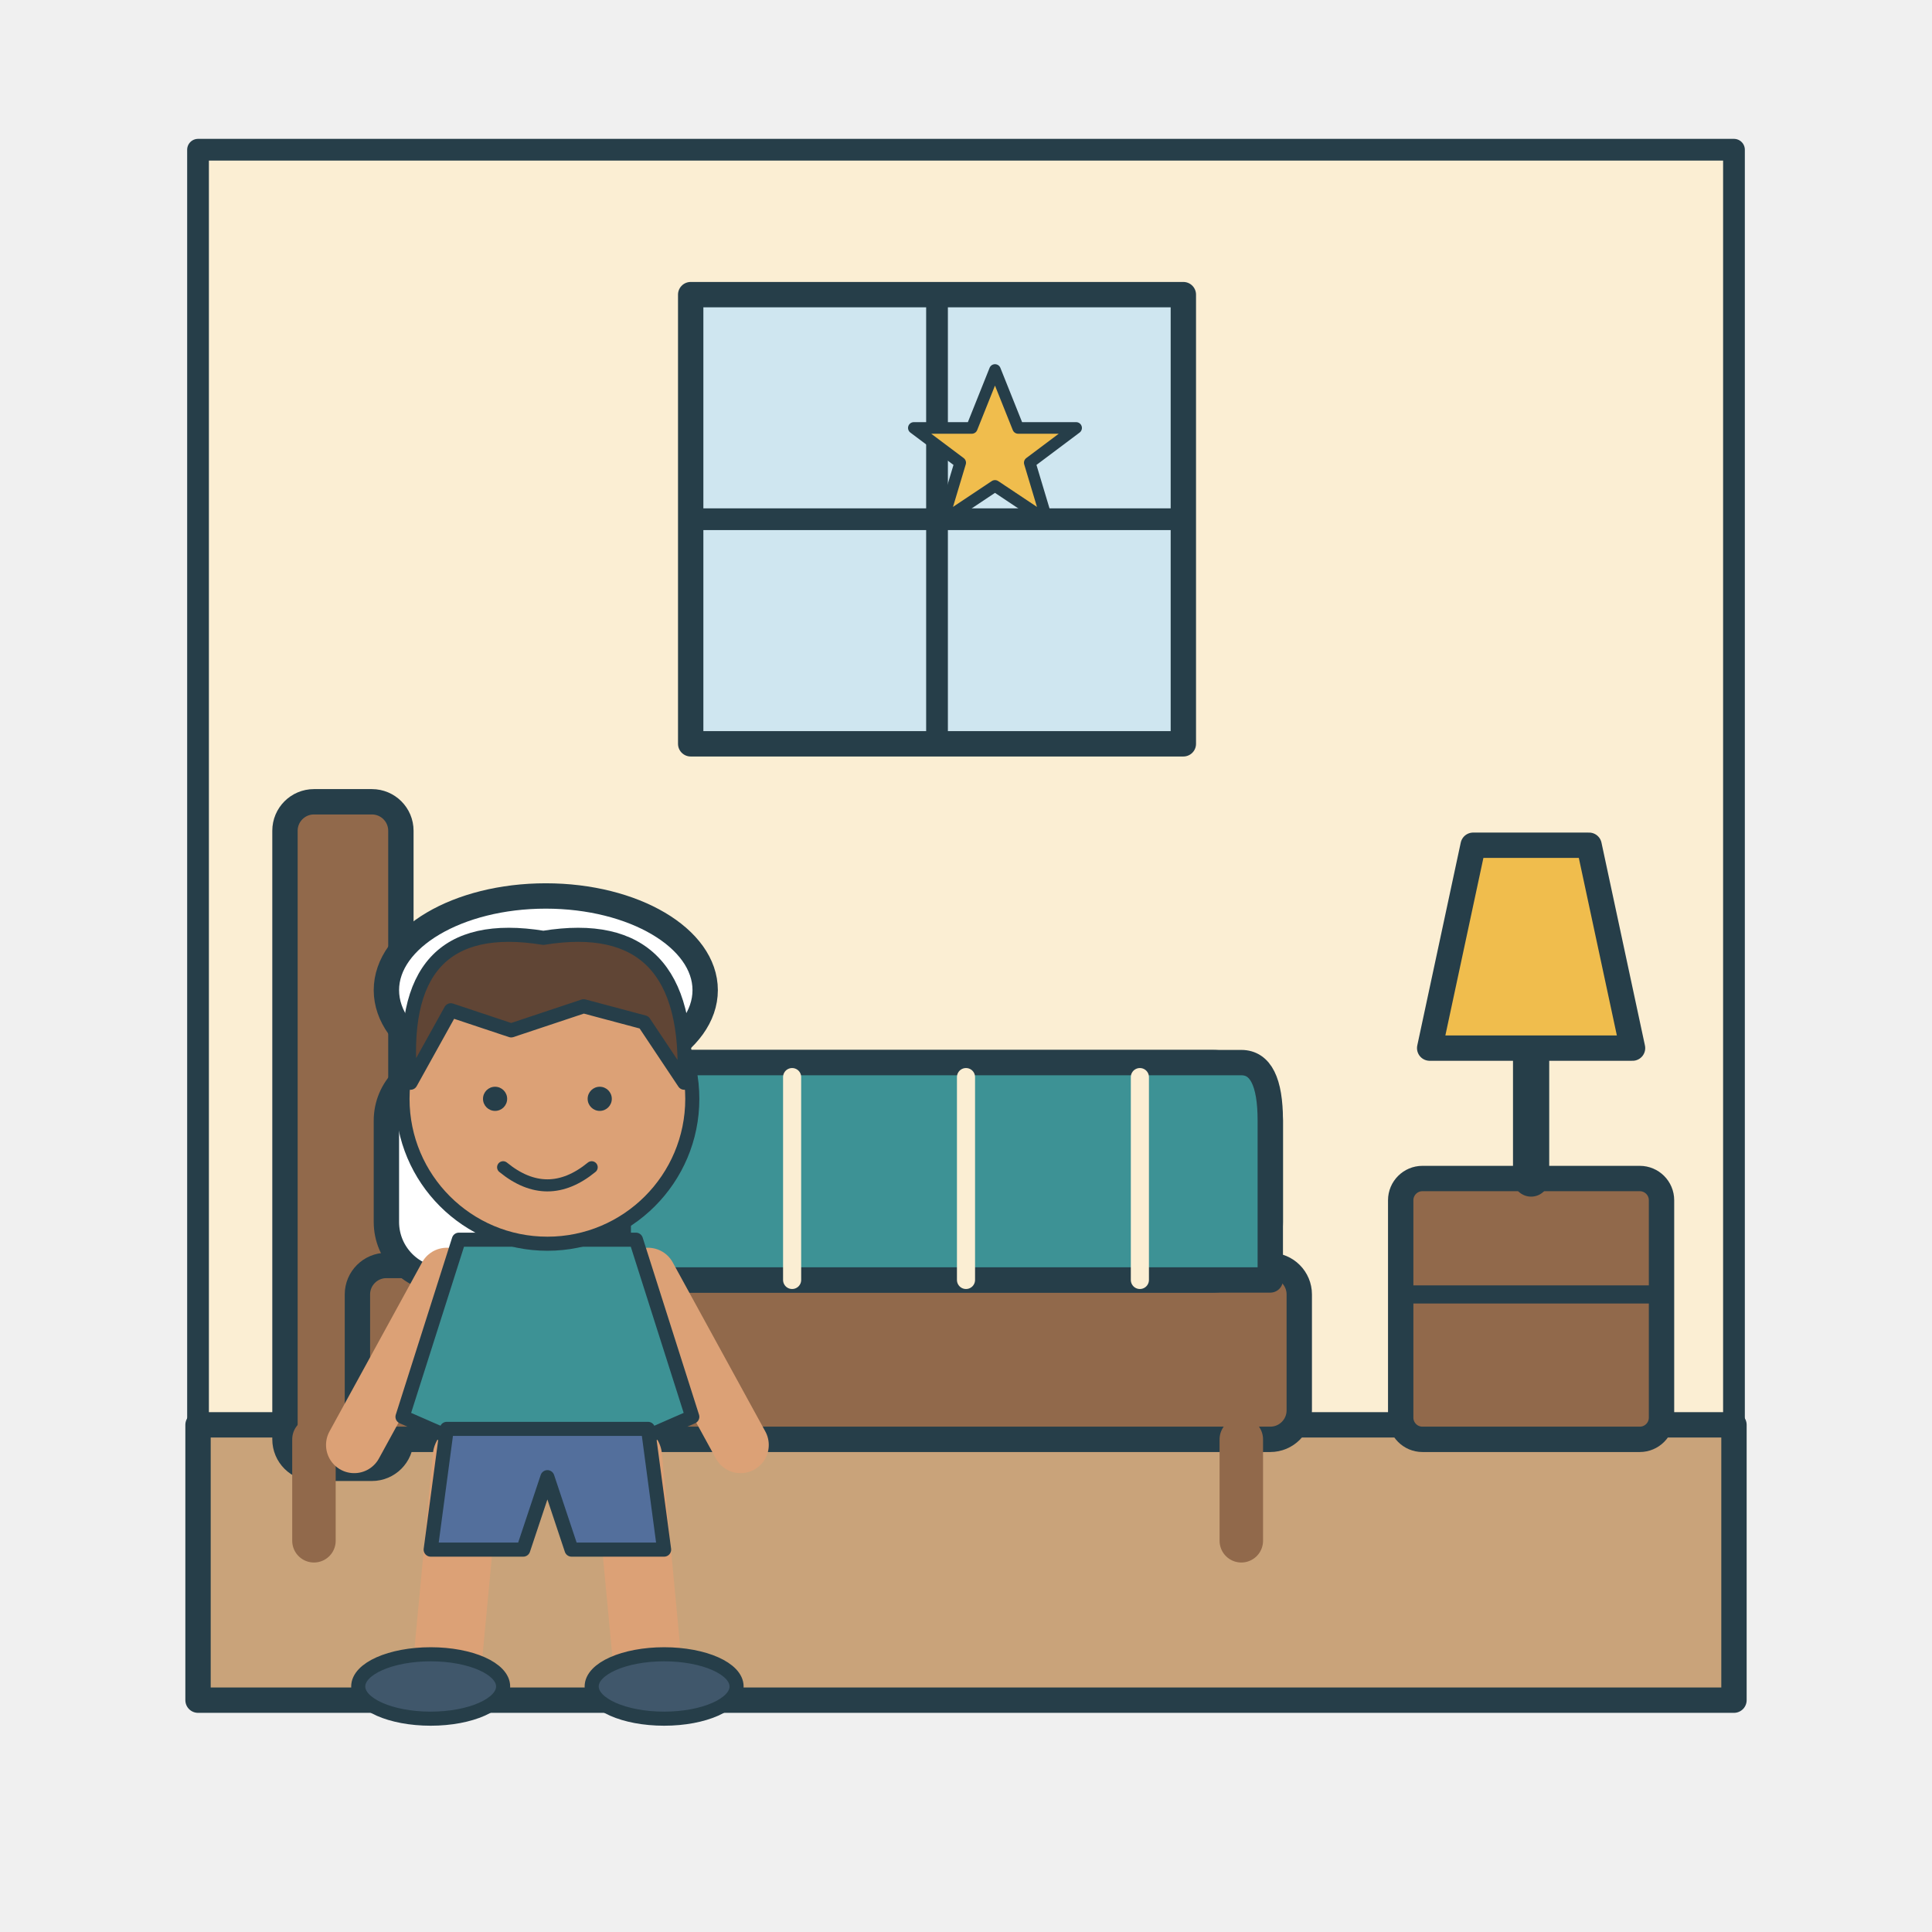
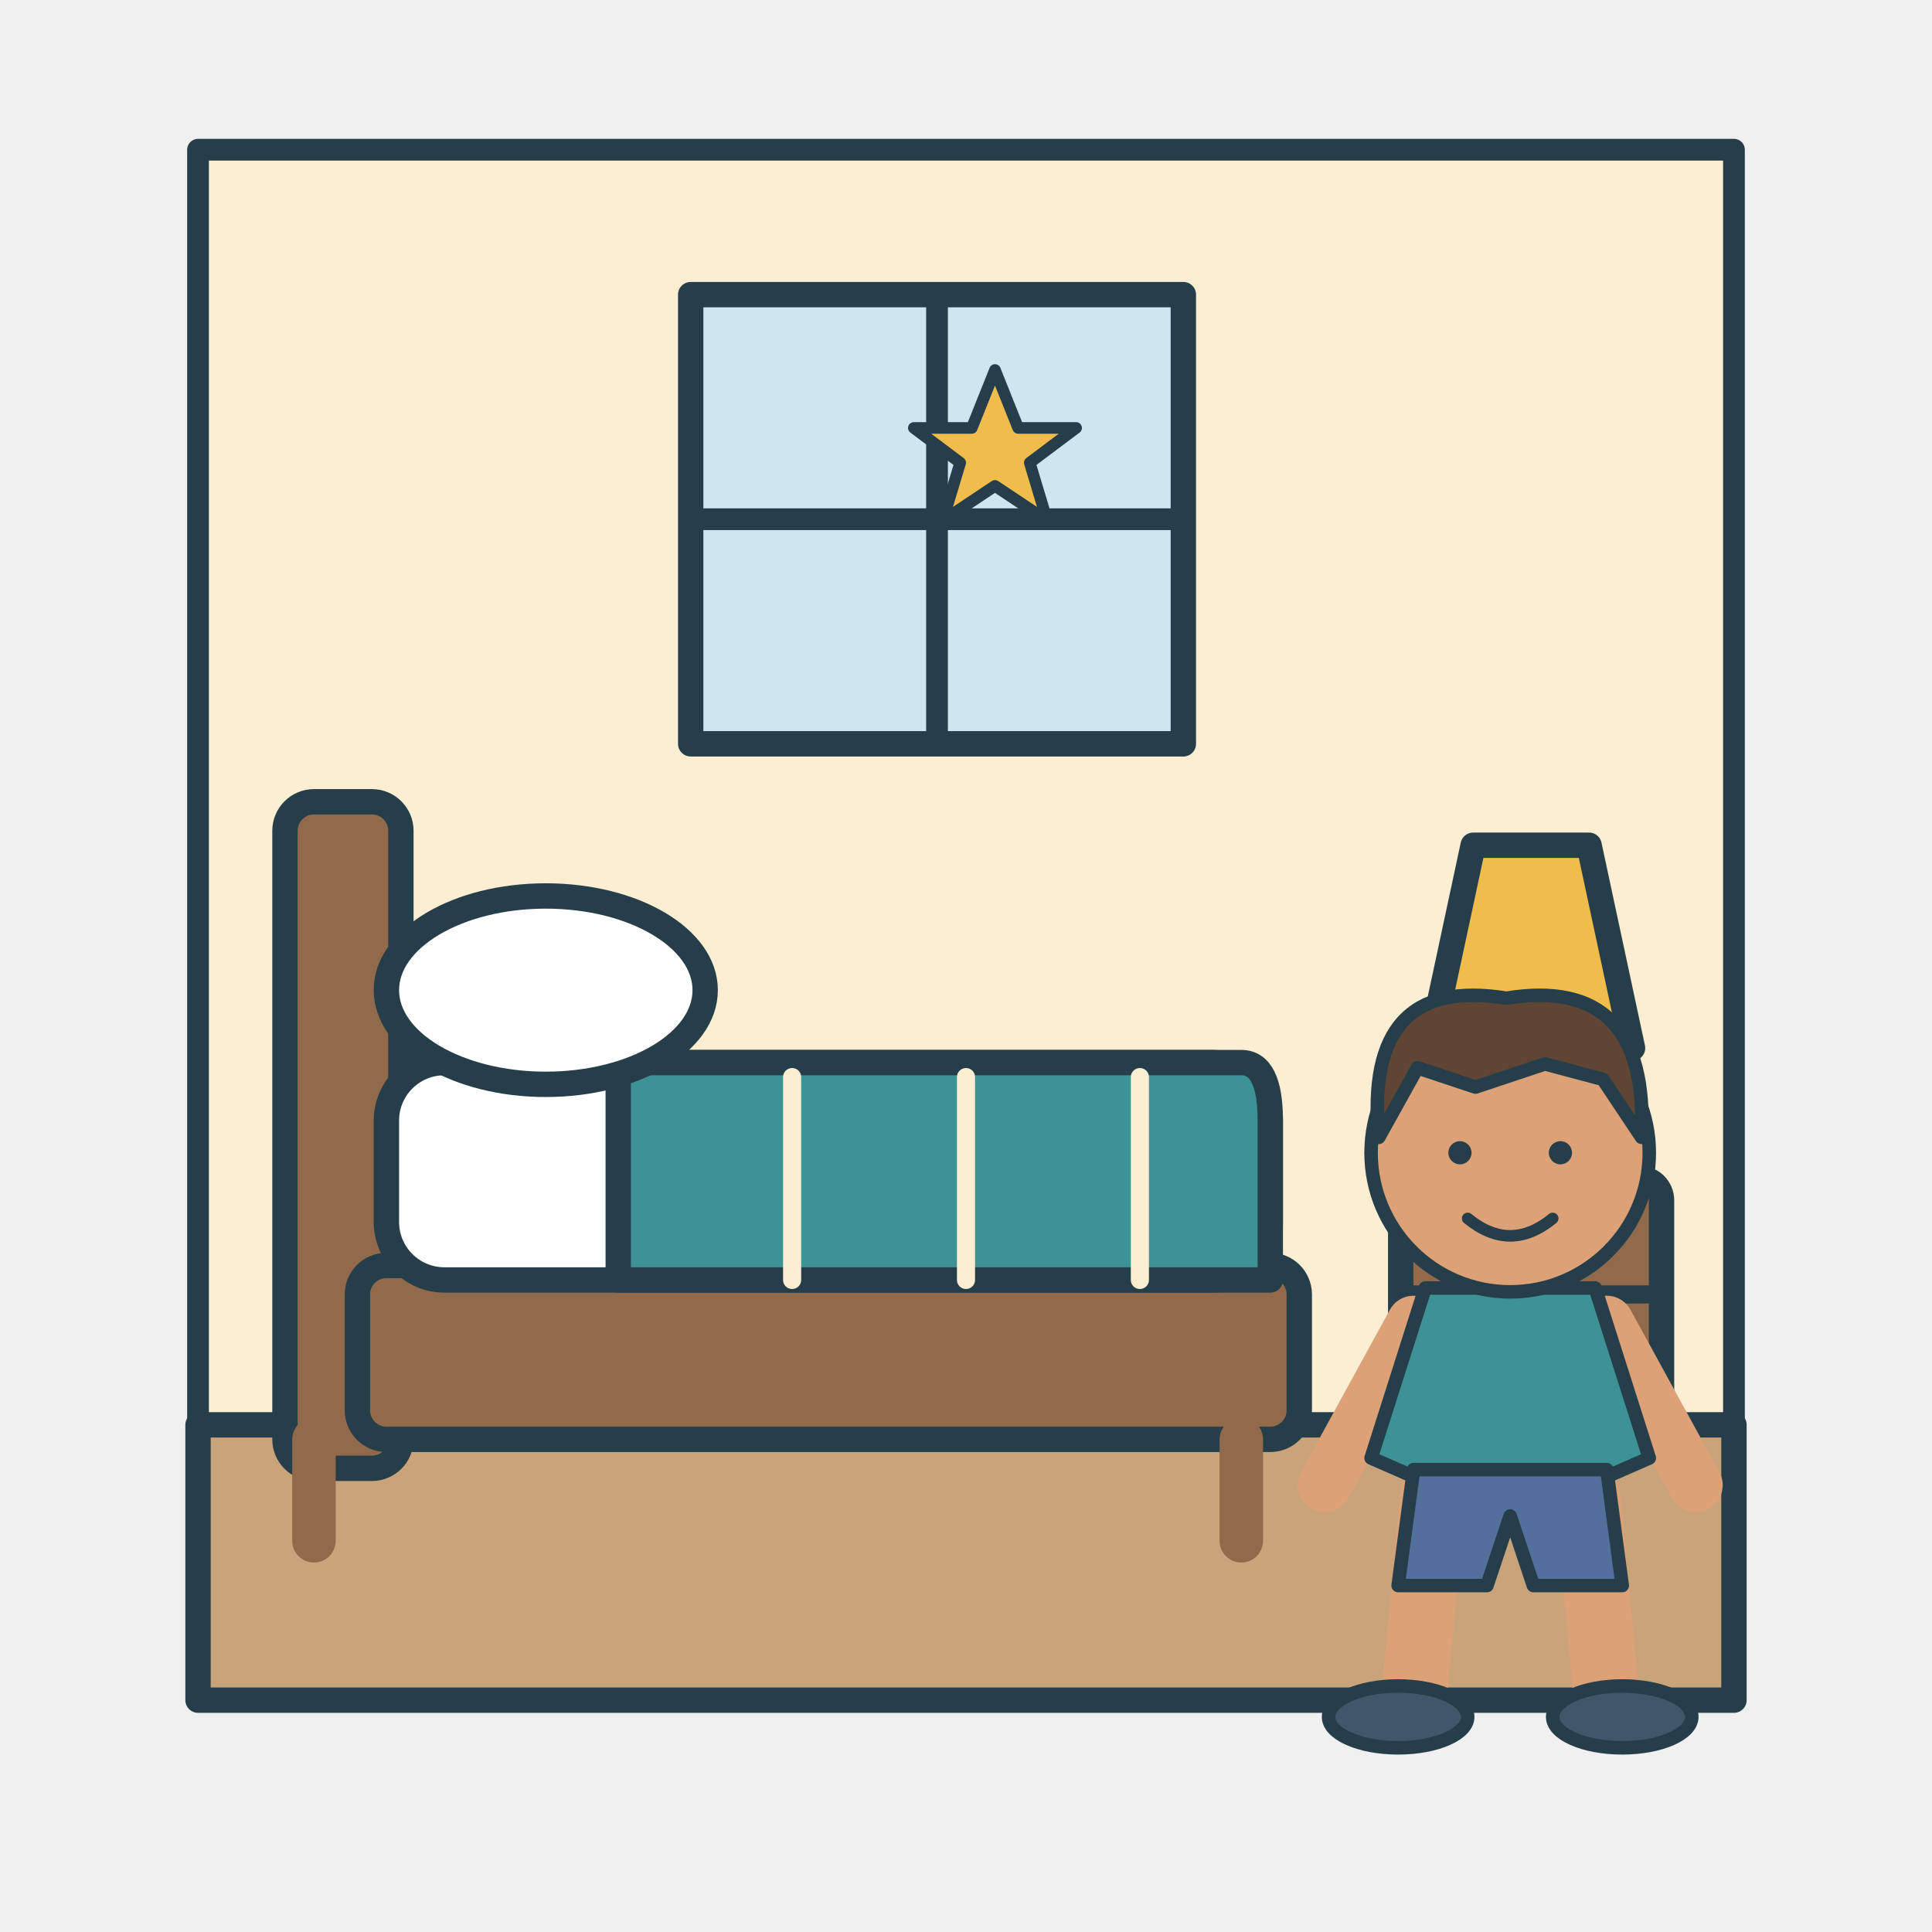
<svg xmlns="http://www.w3.org/2000/svg" viewBox="0 0 240 240">
  <g stroke="#263e49" stroke-width="3.5" stroke-linecap="round" stroke-linejoin="round">
    <g transform="translate(12 6) scale(.9)">
      <g stroke="#263e49" stroke-width="3.5" stroke-linecap="round" stroke-linejoin="round">
        <rect x="14" y="14" width="212" height="180" fill="#fbeed3" stroke-width="3" />
        <rect x="14" y="190" width="212" height="38" fill="#c9a37a" />
        <rect x="82" y="34" width="68" height="62" fill="#cfe6f0" />
        <path d="M116 34 L116 96 M82 65 L150 65" fill="none" stroke-width="3" />
        <path d="M130 46 L134 56 L144 56 L136 62 L139 72 L130 66 L121 72 L124 62 L116 56 L126 56 Z" fill="#f0bd4d" stroke-width="2" transform="translate(-4,-2) scale(0.8) translate(30,12)" />
        <rect x="26" y="104" width="16" height="92" rx="4" fill="#91694b" />
        <rect x="36" y="168" width="130" height="24" rx="4" fill="#91694b" />
        <rect x="40" y="140" width="122" height="30" rx="8" fill="#fff" />
        <path d="M72 140 L158 140 Q162 140 162 148 L162 170 L72 170 Z" fill="#3d9295" />
        <path d="M96 142 L96 170 M120 142 L120 170 M144 142 L144 170" fill="none" stroke-width="2.5" stroke="#fbeed3" />
        <ellipse cx="62" cy="130" rx="22" ry="13" fill="#fff" />
        <rect x="180" y="156" width="36" height="36" rx="3" fill="#91694b" />
        <path d="M180 172 L216 172" fill="none" stroke-width="2.5" />
        <path d="M198 156 L198 138" fill="none" stroke-width="5" />
        <polygon points="184,138 212,138 206,110 190,110" fill="#f0bd4d" />
        <path d="M30 192 L30 206 M158 192 L158 206" fill="none" stroke-width="6" stroke="#91694b" />
      </g>
    </g>
-     <g transform="translate(8 104) scale(.5)">
+     <g transform="translate(130 112) scale(.48)">
      <path d="M100 154 L95 207 M140 154 L145 207" fill="none" stroke="#dca176" stroke-width="17" />
      <path d="M95 109 L72 151 M145 109 L168 151" fill="none" stroke="#dca176" stroke-width="14" />
      <path d="M98 100 L142 100 L156 144 L140 151 L100 151 L84 144 Z" fill="#3d9295" />
      <path d="M95 147 L145 147 L149 177 L126 177 L120 159 L114 177 L91 177 Z" fill="#536f9c" />
      <circle cx="120" cy="65" r="36" fill="#dca176" />
      <path d="M86 61 Q82 19 119 25 Q156 19 154 61 L144 46 L129 42 L111 48 L96 43 Z" fill="#604535" />
      <circle cx="107.0" cy="65" r="3" fill="#263e49" stroke="none" />
      <circle cx="133.0" cy="65" r="3" fill="#263e49" stroke="none" />
      <path d="M109 82 Q120 91 131 82" fill="none" stroke-width="3" />
      <ellipse cx="91" cy="211" rx="18" ry="8" fill="#40576b" />
      <ellipse cx="149" cy="211" rx="18" ry="8" fill="#40576b" />
    </g>
  </g>
</svg>
